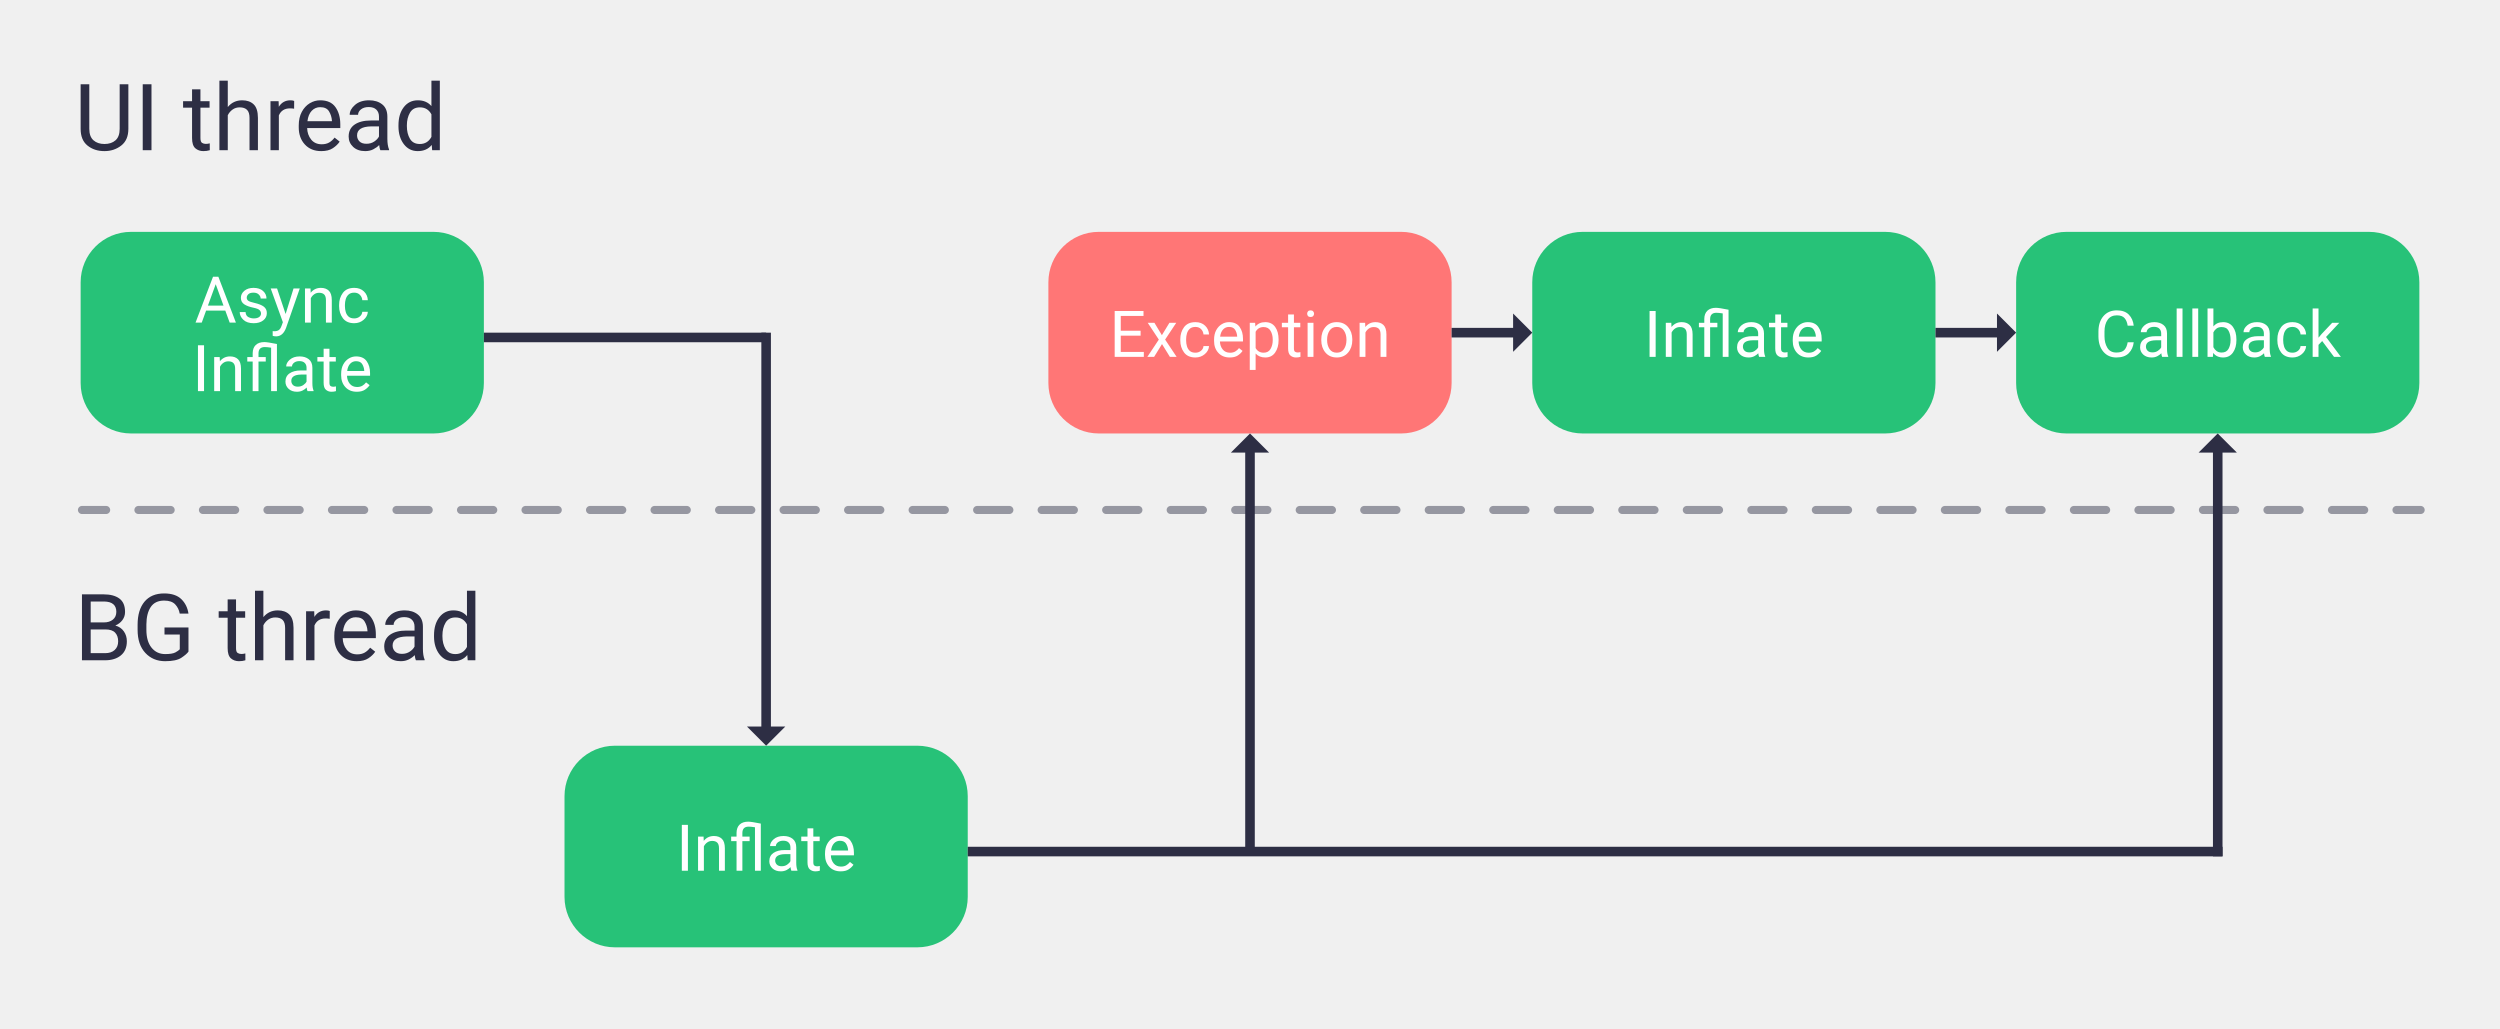
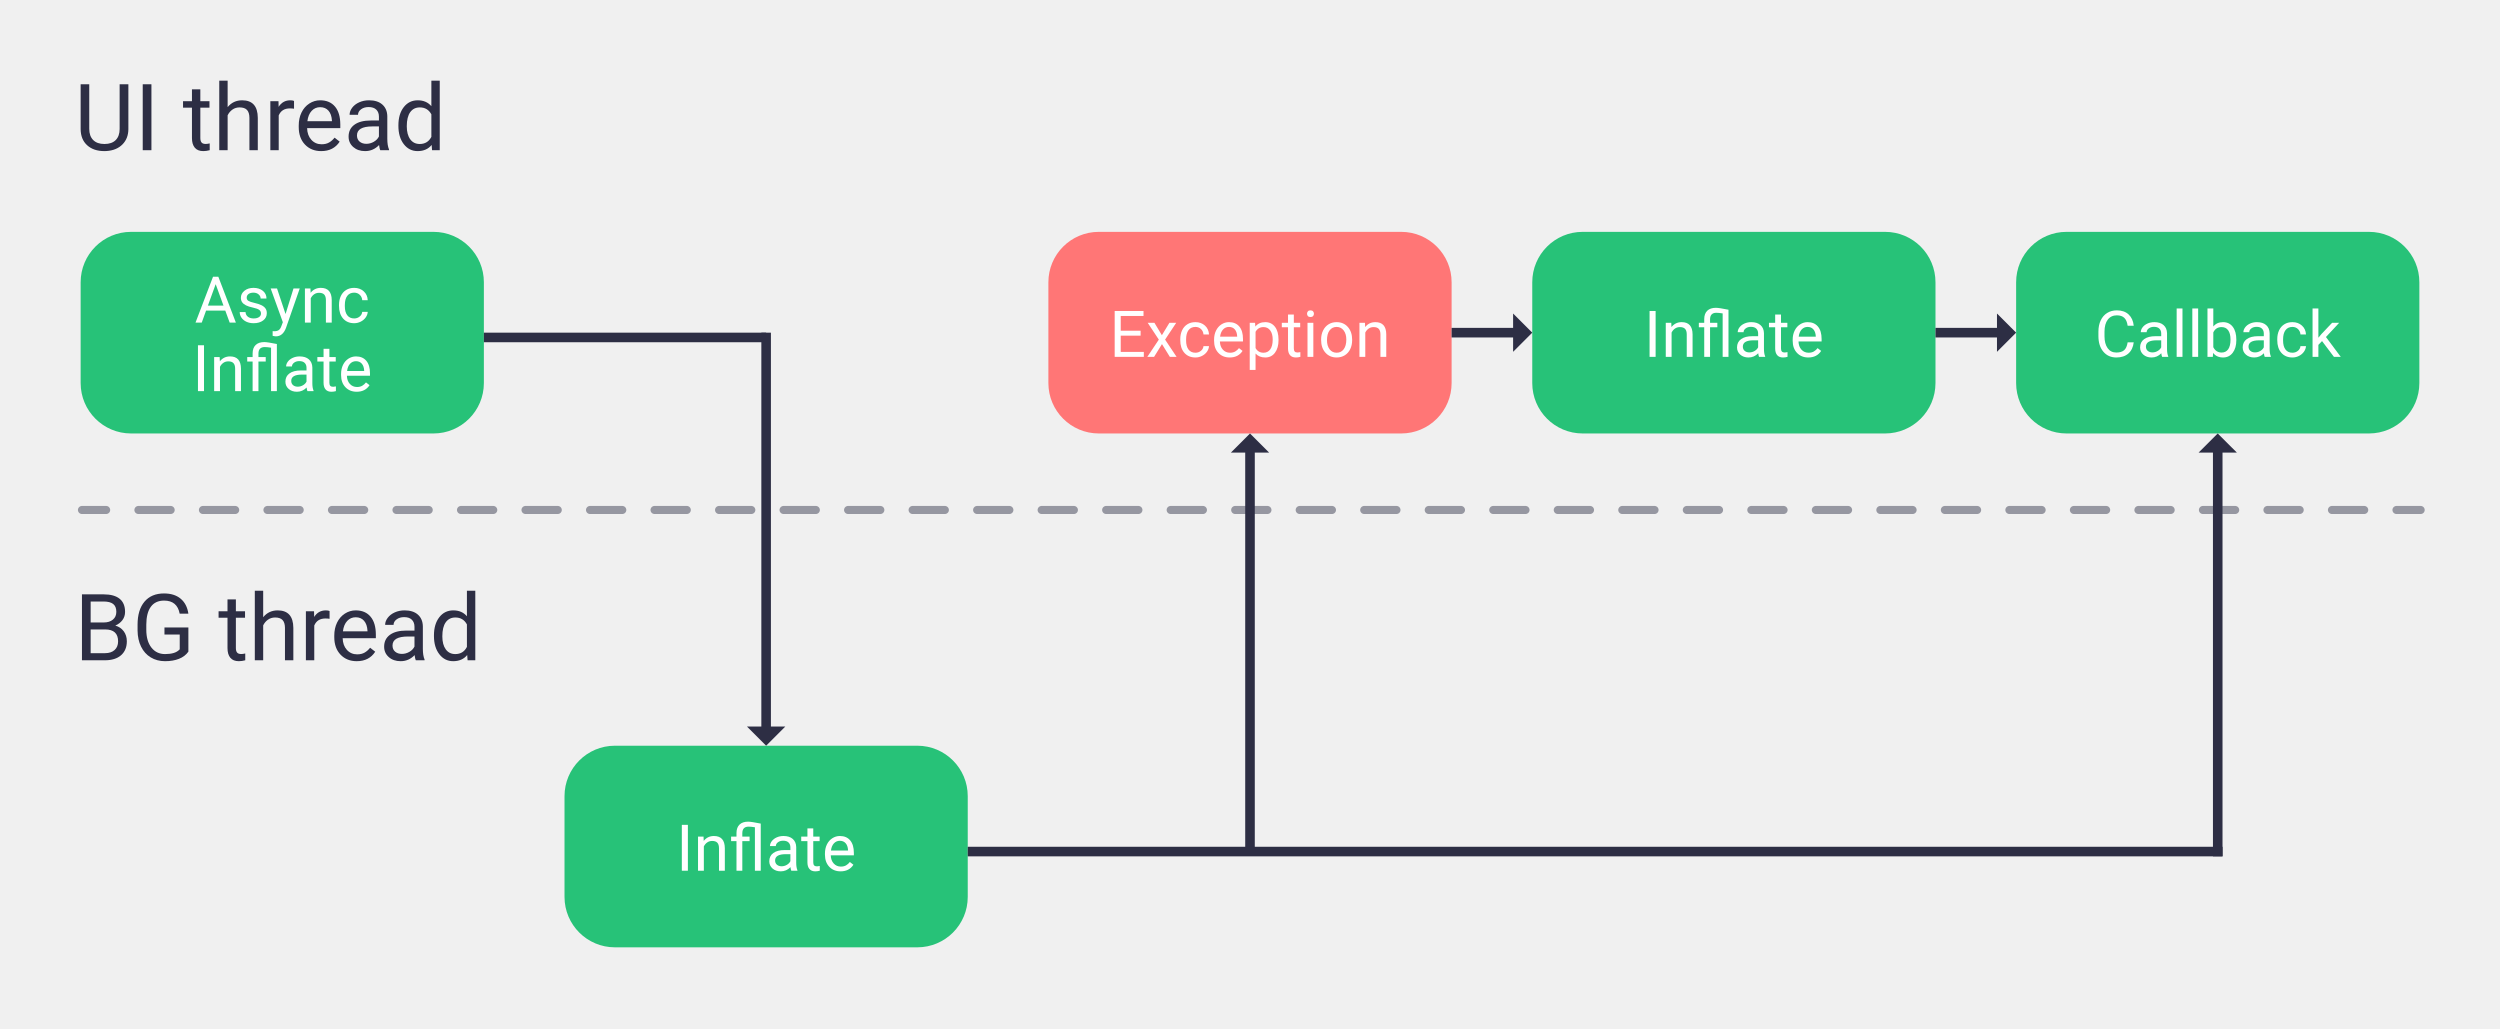
<svg xmlns="http://www.w3.org/2000/svg" width="100%" height="100%" viewBox="0 0 1240 510" version="1.1" xml:space="preserve" style="fill-rule:evenodd;clip-rule:evenodd;stroke-linecap:round;stroke-linejoin:round;stroke-miterlimit:1.5;">
  <g>
    <path d="M240,140c0,-13.798 -11.202,-25 -25,-25l-150,0c-13.798,0 -25,11.202 -25,25l0,50c0,13.798 11.202,25 25,25l150,0c13.798,0 25,-11.202 25,-25l0,-50Z" style="fill:#27c278;" />
    <g transform="matrix(1,0,0,1,-136,-221)">
-       <text x="232.539px" y="381px" style="font-family:'Roboto-Regular', 'Roboto';font-size:32px;fill:#fff;">Async</text>
-       <text x="231.328px" y="415px" style="font-family:'Roboto-Regular', 'Roboto';font-size:32px;fill:#fff;">Inﬂate</text>
+       <path d="M247.742,375.062l-9.531,0l-2.141,5.938l-3.093,0l8.687,-22.75l2.625,0l8.703,22.75l-3.078,0l-2.172,-5.938Zm-8.625,-2.468l7.735,0l-3.875,-10.641l-3.86,10.641Z" style="fill:#fff;fill-rule:nonzero;" />
+       <path d="M265.445,376.516c0,-0.782 -0.294,-1.388 -0.882,-1.821c-0.589,-0.432 -1.615,-0.804 -3.079,-1.117c-1.463,-0.312 -2.625,-0.687 -3.484,-1.125c-0.859,-0.437 -1.495,-0.958 -1.906,-1.562c-0.412,-0.605 -0.617,-1.323 -0.617,-2.157c0,-1.385 0.586,-2.557 1.757,-3.515c1.172,-0.959 2.67,-1.438 4.493,-1.438c1.916,0 3.471,0.495 4.664,1.485c1.192,0.989 1.789,2.255 1.789,3.796l-2.907,0c0,-0.791 -0.335,-1.473 -1.007,-2.046c-0.672,-0.573 -1.519,-0.86 -2.539,-0.86c-1.053,0 -1.875,0.229 -2.469,0.688c-0.594,0.458 -0.891,1.057 -0.891,1.797c0,0.698 0.276,1.224 0.828,1.578c0.552,0.354 1.55,0.692 2.993,1.015c1.442,0.323 2.611,0.709 3.507,1.157c0.896,0.448 1.56,0.987 1.993,1.617c0.432,0.63 0.648,1.398 0.648,2.304c0,1.511 -0.604,2.722 -1.813,3.633c-1.208,0.912 -2.776,1.368 -4.703,1.368c-1.354,0 -2.552,-0.24 -3.593,-0.719c-1.042,-0.479 -1.857,-1.149 -2.446,-2.008c-0.588,-0.859 -0.883,-1.789 -0.883,-2.789l2.891,0c0.052,0.969 0.44,1.737 1.164,2.305c0.724,0.567 1.68,0.851 2.867,0.851c1.094,0 1.972,-0.221 2.633,-0.664c0.662,-0.443 0.992,-1.034 0.992,-1.773Z" style="fill:#fff;fill-rule:nonzero;" />
+       <path d="M277.633,376.766l3.937,-12.672l3.094,0l-6.797,19.515c-1.052,2.813 -2.724,4.219 -5.015,4.219l-0.547,-0.047l-1.078,-0.203l0,-2.344l0.781,0.063c0.979,0 1.742,-0.198 2.289,-0.594c0.547,-0.396 0.997,-1.12 1.351,-2.172l0.641,-1.719l-6.031,-16.718l3.156,0l4.219,12.672Z" style="fill:#fff;fill-rule:nonzero;" />
+       <path d="M289.977,364.094l0.093,2.125c1.292,-1.625 2.979,-2.438 5.063,-2.438c3.573,0 5.375,2.016 5.406,6.047l0,11.172l-2.891,0l0,-11.188c-0.01,-1.218 -0.289,-2.119 -0.835,-2.703c-0.547,-0.583 -1.399,-0.875 -2.555,-0.875c-0.938,0 -1.761,0.25 -2.469,0.75c-0.708,0.5 -1.26,1.157 -1.656,1.969l0,12.047l-2.891,0l0,-16.906l2.735,0Z" style="fill:#fff;fill-rule:nonzero;" />
+       <path d="M311.68,378.953c1.031,0 1.932,-0.312 2.703,-0.937c0.771,-0.625 1.198,-1.407 1.281,-2.344l2.734,0c-0.052,0.969 -0.385,1.89 -1,2.765c-0.614,0.875 -1.434,1.573 -2.46,2.094c-1.027,0.521 -2.112,0.781 -3.258,0.781c-2.302,0 -4.133,-0.768 -5.492,-2.304c-1.36,-1.537 -2.04,-3.638 -2.04,-6.305l0,-0.484c0,-1.646 0.303,-3.11 0.907,-4.391c0.604,-1.281 1.471,-2.276 2.601,-2.984c1.13,-0.709 2.466,-1.063 4.008,-1.063c1.896,0 3.471,0.568 4.727,1.703c1.255,1.136 1.924,2.61 2.007,4.422l-2.734,0c-0.083,-1.094 -0.497,-1.992 -1.242,-2.695c-0.745,-0.703 -1.664,-1.055 -2.758,-1.055c-1.469,0 -2.607,0.529 -3.414,1.586c-0.807,1.057 -1.211,2.586 -1.211,4.586l0,0.547c0,1.948 0.401,3.448 1.203,4.5c0.802,1.052 1.948,1.578 3.438,1.578Z" style="fill:#fff;fill-rule:nonzero;" />
+       <rect x="234.188" y="392.25" width="3" height="22.75" style="fill:#fff;fill-rule:nonzero;" />
+       <path d="M244.953,398.094l0.094,2.125c1.292,-1.625 2.979,-2.438 5.062,-2.438c3.573,0 5.375,2.016 5.407,6.047l0,11.172l-2.891,0l0,-11.188c-0.01,-1.218 -0.289,-2.119 -0.836,-2.703c-0.547,-0.583 -1.398,-0.875 -2.555,-0.875c-0.937,0 -1.76,0.25 -2.468,0.75c-0.709,0.5 -1.261,1.157 -1.657,1.969l0,12.047l-2.89,0l0,-16.906l2.734,0Z" style="fill:#fff;fill-rule:nonzero;" />
+       <path d="M270.438,393.453c-1.292,-0.208 -2.334,-0.312 -3.125,-0.312c-2.084,0 -3.125,1.093 -3.125,3.281l0,1.672l3.609,0l0,2.234l-3.609,0l0,14.672l-2.891,0l0,-14.672l-2.672,0l0,-2.234l2.672,0l0,-1.844c0.01,-1.802 0.516,-3.182 1.516,-4.141c1,-0.958 2.421,-1.437 4.265,-1.437c1.052,0 3.136,0.318 6.25,0.953l0,23.375l-2.89,0l0,-21.547Z" style="fill:#fff;fill-rule:nonzero;" />
+       <path d="M288.484,415c-0.166,-0.333 -0.302,-0.927 -0.406,-1.781c-1.344,1.396 -2.948,2.093 -4.812,2.093c-1.667,0 -3.034,-0.471 -4.102,-1.414c-1.068,-0.942 -1.601,-2.138 -1.601,-3.586c0,-1.76 0.669,-3.127 2.007,-4.101c1.339,-0.974 3.222,-1.461 5.649,-1.461l2.812,0l0,-1.328c0,-1.011 -0.302,-1.815 -0.906,-2.414c-0.604,-0.599 -1.495,-0.899 -2.672,-0.899c-1.031,0 -1.896,0.261 -2.594,0.782c-0.698,0.52 -1.046,1.151 -1.046,1.89l-2.907,0c0,-0.844 0.3,-1.659 0.899,-2.445c0.599,-0.787 1.411,-1.409 2.437,-1.867c1.026,-0.459 2.154,-0.688 3.383,-0.688c1.948,0 3.474,0.487 4.578,1.461c1.104,0.974 1.677,2.315 1.719,4.024l0,7.781c0,1.552 0.198,2.786 0.594,3.703l0,0.25l-3.032,0Zm-4.796,-2.203c0.906,0 1.765,-0.235 2.578,-0.703c0.812,-0.469 1.401,-1.078 1.765,-1.828l0,-3.469l-2.265,0c-3.542,0 -5.313,1.036 -5.313,3.109c0,0.906 0.302,1.615 0.906,2.125c0.605,0.511 1.381,0.766 2.329,0.766Z" style="fill:#fff;fill-rule:nonzero;" />
+       <path d="M299.375,394l0,4.094l3.156,0l0,2.234l-3.156,0l0,10.484c0,0.678 0.141,1.185 0.422,1.524c0.281,0.338 0.76,0.508 1.437,0.508c0.334,0 0.792,-0.063 1.375,-0.188l0,2.344c-0.76,0.208 -1.5,0.313 -2.218,0.313c-1.292,0 -2.266,-0.391 -2.922,-1.172c-0.656,-0.782 -0.985,-1.891 -0.985,-3.328l0,-10.485l-3.078,0l0,-2.234l3.078,0l0,-4.094l2.891,0Z" style="fill:#fff;fill-rule:nonzero;" />
+       <path d="M312.922,415.312c-2.292,0 -4.156,-0.752 -5.594,-2.257c-1.437,-1.506 -2.156,-3.519 -2.156,-6.039l0,-0.532c0,-1.677 0.32,-3.174 0.961,-4.492c0.64,-1.318 1.536,-2.349 2.687,-3.094c1.151,-0.744 2.399,-1.117 3.743,-1.117c2.197,0 3.906,0.724 5.125,2.172c1.218,1.448 1.828,3.521 1.828,6.219l0,1.203l-11.453,0c0.041,1.667 0.528,3.013 1.46,4.039c0.933,1.026 2.118,1.539 3.555,1.539c1.021,0 1.886,-0.208 2.594,-0.625c0.708,-0.417 1.328,-0.969 1.859,-1.656l1.766,1.375c-1.417,2.177 -3.542,3.265 -6.375,3.265Zm-0.359,-15.156c-1.167,0 -2.146,0.425 -2.938,1.274c-0.792,0.849 -1.281,2.039 -1.469,3.57l8.469,0l0,-0.219c-0.083,-1.469 -0.479,-2.607 -1.187,-3.414c-0.709,-0.807 -1.667,-1.211 -2.875,-1.211Z" style="fill:#fff;fill-rule:nonzero;" />
    </g>
  </g>
  <g>
    <path d="M480,394.875c0,-13.798 -11.202,-25 -25,-25l-150,0c-13.798,0 -25,11.202 -25,25l0,50c0,13.798 11.202,25 25,25l150,0c13.798,0 25,-11.202 25,-25l0,-50Z" style="fill:#27c278;" />
-     <text x="335.328px" y="431.875px" style="font-family:'Roboto-Regular', 'Roboto';font-size:32px;fill:#fff;">Inﬂate</text>
+     <rect x="338.187" y="409.125" width="3" height="22.75" style="fill:#fff;fill-rule:nonzero;" />
+     <path d="M348.953,414.969l0.094,2.125c1.292,-1.625 2.979,-2.438 5.062,-2.438c3.573,0 5.375,2.016 5.407,6.047l0,11.172l-2.891,0l0,-11.188c-0.01,-1.218 -0.289,-2.119 -0.836,-2.703c-0.547,-0.583 -1.398,-0.875 -2.555,-0.875c-0.937,0 -1.76,0.25 -2.468,0.75c-0.709,0.5 -1.261,1.157 -1.657,1.969l0,12.047l-2.89,0l0,-16.906l2.734,0Z" style="fill:#fff;fill-rule:nonzero;" />
+     <path d="M374.437,410.328c-1.291,-0.208 -2.333,-0.312 -3.125,-0.312c-2.083,0 -3.125,1.093 -3.125,3.281l0,1.672l3.61,0l0,2.234l-3.61,0l0,14.672l-2.89,0l0,-14.672l-2.672,0l0,-2.234l2.672,0l0,-1.844c0.01,-1.802 0.515,-3.182 1.515,-4.141c1,-0.958 2.422,-1.437 4.266,-1.437c1.052,0 3.136,0.318 6.25,0.953l0,23.375l-2.891,0l0,-21.547Z" style="fill:#fff;fill-rule:nonzero;" />
+     <path d="M392.484,431.875c-0.166,-0.333 -0.302,-0.927 -0.406,-1.781c-1.344,1.396 -2.948,2.094 -4.812,2.094c-1.667,0 -3.034,-0.472 -4.102,-1.415c-1.068,-0.942 -1.602,-2.138 -1.602,-3.585c0,-1.761 0.67,-3.128 2.008,-4.102c1.339,-0.974 3.222,-1.461 5.649,-1.461l2.812,0l0,-1.328c0,-1.011 -0.302,-1.815 -0.906,-2.414c-0.604,-0.599 -1.495,-0.899 -2.672,-0.899c-1.031,0 -1.896,0.261 -2.594,0.782c-0.698,0.52 -1.047,1.151 -1.047,1.89l-2.906,0c0,-0.843 0.3,-1.659 0.899,-2.445c0.599,-0.787 1.411,-1.409 2.437,-1.867c1.026,-0.459 2.154,-0.688 3.383,-0.688c1.948,0 3.474,0.487 4.578,1.461c1.104,0.974 1.677,2.315 1.719,4.024l0,7.781c0,1.552 0.198,2.786 0.594,3.703l0,0.25l-3.032,0Zm-4.796,-2.203c0.906,0 1.765,-0.234 2.578,-0.703c0.812,-0.469 1.401,-1.078 1.765,-1.828l0,-3.469l-2.265,0c-3.542,0 -5.313,1.036 -5.313,3.109c0,0.906 0.302,1.615 0.906,2.125c0.605,0.511 1.381,0.766 2.329,0.766Z" style="fill:#fff;fill-rule:nonzero;" />
+     <path d="M403.375,410.875l0,4.094l3.156,0l0,2.234l-3.156,0l0,10.485c0,0.677 0.141,1.184 0.422,1.523c0.281,0.338 0.76,0.508 1.437,0.508c0.334,0 0.792,-0.063 1.375,-0.188l0,2.344c-0.76,0.208 -1.5,0.313 -2.218,0.313c-1.292,0 -2.266,-0.391 -2.922,-1.172c-0.657,-0.782 -0.985,-1.891 -0.985,-3.328l0,-10.485l-3.078,0l0,-2.234l3.078,0l0,-4.094l2.891,0Z" style="fill:#fff;fill-rule:nonzero;" />
+     <path d="M416.922,432.188c-2.292,0 -4.156,-0.753 -5.594,-2.258c-1.437,-1.506 -2.156,-3.519 -2.156,-6.039l0,-0.532c0,-1.677 0.32,-3.174 0.961,-4.492c0.64,-1.318 1.536,-2.349 2.687,-3.094c1.151,-0.744 2.399,-1.117 3.742,-1.117c2.198,0 3.907,0.724 5.125,2.172c1.219,1.448 1.829,3.521 1.829,6.219l0,1.203l-11.454,0c0.042,1.667 0.529,3.013 1.461,4.039c0.933,1.026 2.118,1.539 3.555,1.539c1.021,0 1.886,-0.208 2.594,-0.625c0.708,-0.417 1.328,-0.969 1.859,-1.656l1.766,1.375c-1.417,2.177 -3.542,3.266 -6.375,3.266Zm-0.36,-15.157c-1.166,0 -2.145,0.425 -2.937,1.274c-0.792,0.849 -1.281,2.039 -1.469,3.57l8.469,0l0,-0.219c-0.083,-1.468 -0.479,-2.607 -1.188,-3.414c-0.708,-0.807 -1.666,-1.211 -2.875,-1.211Z" style="fill:#fff;fill-rule:nonzero;" />
  </g>
  <g>
    <path d="M960,140c0,-13.798 -11.202,-25 -25,-25l-150,0c-13.798,0 -25,11.202 -25,25l0,50c0,13.798 11.202,25 25,25l150,0c13.798,0 25,-11.202 25,-25l0,-50Z" style="fill:#27c278;" />
-     <text x="815.328px" y="177px" style="font-family:'Roboto-Regular', 'Roboto';font-size:32px;fill:#fff;">Inﬂate</text>
+     <rect x="818.187" y="154.25" width="3" height="22.75" style="fill:#fff;fill-rule:nonzero;" />
+     <path d="M828.953,160.094l0.094,2.125c1.292,-1.625 2.979,-2.438 5.062,-2.438c3.573,0 5.375,2.016 5.407,6.047l0,11.172l-2.891,0l0,-11.187c-0.01,-1.219 -0.289,-2.12 -0.836,-2.704c-0.547,-0.583 -1.398,-0.875 -2.555,-0.875c-0.937,0 -1.76,0.25 -2.468,0.75c-0.709,0.5 -1.261,1.157 -1.657,1.969l0,12.047l-2.89,0l0,-16.906l2.734,0Z" style="fill:#fff;fill-rule:nonzero;" />
+     <path d="M854.437,155.453c-1.291,-0.208 -2.333,-0.312 -3.125,-0.312c-2.083,0 -3.125,1.093 -3.125,3.281l0,1.672l3.61,0l0,2.234l-3.61,0l0,14.672l-2.89,0l0,-14.672l-2.672,0l0,-2.234l2.672,0l0,-1.844c0.01,-1.802 0.515,-3.182 1.515,-4.141c1,-0.958 2.422,-1.437 4.266,-1.437c1.052,0 3.136,0.318 6.25,0.953l0,23.375l-2.891,0l0,-21.547Z" style="fill:#fff;fill-rule:nonzero;" />
+     <path d="M872.484,177c-0.166,-0.333 -0.302,-0.927 -0.406,-1.781c-1.344,1.396 -2.948,2.094 -4.812,2.094c-1.667,0 -3.034,-0.472 -4.102,-1.415c-1.068,-0.942 -1.602,-2.138 -1.602,-3.585c0,-1.761 0.67,-3.128 2.008,-4.102c1.339,-0.974 3.222,-1.461 5.649,-1.461l2.812,0l0,-1.328c0,-1.011 -0.302,-1.815 -0.906,-2.414c-0.604,-0.599 -1.495,-0.899 -2.672,-0.899c-1.031,0 -1.896,0.261 -2.594,0.782c-0.698,0.52 -1.047,1.151 -1.047,1.89l-2.906,0c0,-0.843 0.3,-1.659 0.899,-2.445c0.599,-0.787 1.411,-1.409 2.437,-1.867c1.026,-0.459 2.154,-0.688 3.383,-0.688c1.948,0 3.474,0.487 4.578,1.461c1.104,0.974 1.677,2.315 1.719,4.024l0,7.781c0,1.552 0.198,2.786 0.594,3.703l0,0.25l-3.032,0Zm-4.797,-2.203c0.907,0 1.766,-0.234 2.579,-0.703c0.812,-0.469 1.401,-1.078 1.765,-1.828l0,-3.469l-2.265,0c-3.542,0 -5.313,1.036 -5.313,3.109c0,0.907 0.302,1.615 0.906,2.125c0.605,0.511 1.381,0.766 2.328,0.766Z" style="fill:#fff;fill-rule:nonzero;" />
+     <path d="M883.375,156l0,4.094l3.156,0l0,2.234l-3.156,0l0,10.485c0,0.677 0.141,1.184 0.422,1.523c0.281,0.338 0.76,0.508 1.437,0.508c0.334,0 0.792,-0.063 1.375,-0.188l0,2.344c-0.76,0.208 -1.5,0.313 -2.218,0.313c-1.292,0 -2.266,-0.391 -2.922,-1.172c-0.657,-0.782 -0.985,-1.891 -0.985,-3.328l0,-10.485l-3.078,0l0,-2.234l3.078,0l0,-4.094l2.891,0Z" style="fill:#fff;fill-rule:nonzero;" />
+     <path d="M896.922,177.313c-2.292,0 -4.156,-0.753 -5.594,-2.258c-1.437,-1.506 -2.156,-3.519 -2.156,-6.039l0,-0.532c0,-1.677 0.32,-3.174 0.961,-4.492c0.64,-1.318 1.536,-2.349 2.687,-3.094c1.151,-0.744 2.399,-1.117 3.742,-1.117c2.198,0 3.907,0.724 5.125,2.172c1.219,1.448 1.829,3.521 1.829,6.219l0,1.203l-11.454,0c0.042,1.667 0.529,3.013 1.461,4.039c0.933,1.026 2.118,1.539 3.555,1.539c1.021,0 1.886,-0.208 2.594,-0.625c0.708,-0.417 1.328,-0.969 1.859,-1.656l1.766,1.375c-1.417,2.177 -3.542,3.266 -6.375,3.266Zm-0.36,-15.157c-1.166,0 -2.145,0.425 -2.937,1.274c-0.792,0.849 -1.281,2.039 -1.469,3.57l8.469,0l0,-0.219c-0.083,-1.468 -0.479,-2.607 -1.188,-3.414c-0.708,-0.807 -1.666,-1.211 -2.875,-1.211Z" style="fill:#fff;fill-rule:nonzero;" />
  </g>
  <g>
    <path d="M720,140c0,-13.798 -11.202,-25 -25,-25l-150,0c-13.798,0 -25,11.202 -25,25l0,50c0,13.798 11.202,25 25,25l150,0c13.798,0 25,-11.202 25,-25l0,-50Z" style="fill:#ff7676;" />
-     <text x="550.242px" y="177px" style="font-family:'Roboto-Regular', 'Roboto';font-size:32px;fill:#fff;">Ex<tspan x="583.977px " y="177px ">c</tspan>eption</text>
+     <path d="M565.742,166.484l-9.859,0l0,8.063l11.453,0l0,2.453l-14.453,0l0,-22.75l14.297,0l0,2.469l-11.297,0l0,7.312l9.859,0l0,2.453Z" style="fill:#fff;fill-rule:nonzero;" />
+     <path d="M576.289,166.266l3.75,-6.172l3.375,0l-5.531,8.359l5.703,8.547l-3.344,0l-3.906,-6.328l-3.906,6.328l-3.36,0l5.703,-8.547l-5.531,-8.359l3.344,0l3.703,6.172Z" style="fill:#fff;fill-rule:nonzero;" />
+     <path d="M592.945,174.953c1.032,0 1.933,-0.312 2.703,-0.937c0.771,-0.625 1.198,-1.407 1.282,-2.344l2.734,0c-0.052,0.969 -0.385,1.89 -1,2.765c-0.615,0.875 -1.435,1.573 -2.461,2.094c-1.026,0.521 -2.112,0.781 -3.258,0.781c-2.302,0 -4.133,-0.768 -5.492,-2.304c-1.359,-1.537 -2.039,-3.638 -2.039,-6.305l0,-0.484c0,-1.646 0.302,-3.11 0.906,-4.391c0.604,-1.281 1.472,-2.276 2.602,-2.984c1.13,-0.709 2.466,-1.063 4.008,-1.063c1.896,0 3.471,0.568 4.726,1.703c1.255,1.136 1.925,2.61 2.008,4.422l-2.734,0c-0.084,-1.094 -0.498,-1.992 -1.243,-2.695c-0.744,-0.703 -1.664,-1.055 -2.757,-1.055c-1.469,0 -2.607,0.529 -3.414,1.586c-0.808,1.057 -1.211,2.586 -1.211,4.586l0,0.547c0,1.948 0.401,3.448 1.203,4.5c0.802,1.052 1.948,1.578 3.437,1.578Z" style="fill:#fff;fill-rule:nonzero;" />
+     <path d="M609.93,177.312c-2.292,0 -4.157,-0.752 -5.594,-2.257c-1.438,-1.506 -2.156,-3.519 -2.156,-6.039l0,-0.532c0,-1.677 0.32,-3.174 0.961,-4.492c0.64,-1.318 1.536,-2.349 2.687,-3.094c1.151,-0.744 2.399,-1.117 3.742,-1.117c2.198,0 3.907,0.724 5.125,2.172c1.219,1.448 1.828,3.521 1.828,6.219l0,1.203l-11.453,0c0.042,1.667 0.529,3.013 1.461,4.039c0.933,1.026 2.117,1.539 3.555,1.539c1.021,0 1.885,-0.208 2.594,-0.625c0.708,-0.417 1.328,-0.969 1.859,-1.656l1.766,1.375c-1.417,2.177 -3.542,3.265 -6.375,3.265Zm-0.36,-15.156c-1.166,0 -2.146,0.425 -2.937,1.274c-0.792,0.849 -1.281,2.039 -1.469,3.57l8.469,0l0,-0.219c-0.084,-1.469 -0.479,-2.607 -1.188,-3.414c-0.708,-0.807 -1.666,-1.211 -2.875,-1.211Z" style="fill:#fff;fill-rule:nonzero;" />
+     <path d="M634.148,168.734c0,2.573 -0.588,4.646 -1.765,6.219c-1.177,1.573 -2.771,2.359 -4.781,2.359c-2.053,0 -3.667,-0.651 -4.844,-1.953l0,8.141l-2.891,0l0,-23.406l2.641,0l0.14,1.875c1.178,-1.459 2.813,-2.188 4.907,-2.188c2.031,0 3.638,0.766 4.82,2.297c1.182,1.531 1.773,3.662 1.773,6.391l0,0.265Zm-2.89,-0.328c0,-1.906 -0.406,-3.411 -1.219,-4.515c-0.812,-1.105 -1.927,-1.657 -3.344,-1.657c-1.75,0 -3.062,0.776 -3.937,2.328l0,8.079c0.864,1.541 2.187,2.312 3.969,2.312c1.385,0 2.487,-0.549 3.304,-1.648c0.818,-1.099 1.227,-2.732 1.227,-4.899Z" style="fill:#fff;fill-rule:nonzero;" />
+     <path d="M641.742,156l0,4.094l3.156,0l0,2.234l-3.156,0l0,10.484c0,0.678 0.141,1.185 0.422,1.524c0.281,0.338 0.76,0.508 1.438,0.508c0.333,0 0.791,-0.063 1.375,-0.188l0,2.344c-0.761,0.208 -1.5,0.312 -2.219,0.312c-1.292,0 -2.266,-0.39 -2.922,-1.171c-0.656,-0.782 -0.984,-1.891 -0.984,-3.329l0,-10.484l-3.079,0l0,-2.234l3.079,0l0,-4.094l2.89,0Z" style="fill:#fff;fill-rule:nonzero;" />
+     <path d="M651.414,177l-2.891,0l0,-16.906l2.891,0l0,16.906Zm-3.125,-21.391c0,-0.468 0.143,-0.864 0.43,-1.187c0.286,-0.323 0.711,-0.485 1.273,-0.485c0.563,0 0.99,0.162 1.281,0.485c0.292,0.323 0.438,0.719 0.438,1.187c0,0.469 -0.146,0.86 -0.438,1.172c-0.291,0.313 -0.718,0.469 -1.281,0.469c-0.562,0 -0.987,-0.156 -1.273,-0.469c-0.287,-0.312 -0.43,-0.703 -0.43,-1.172Z" style="fill:#fff;fill-rule:nonzero;" />
+     <path d="M655.273,168.391c0,-1.657 0.326,-3.146 0.977,-4.469c0.651,-1.323 1.557,-2.344 2.719,-3.063c1.161,-0.718 2.487,-1.078 3.976,-1.078c2.302,0 4.164,0.797 5.586,2.391c1.422,1.594 2.133,3.713 2.133,6.359l0,0.203c0,1.646 -0.315,3.123 -0.945,4.43c-0.63,1.307 -1.532,2.326 -2.703,3.055c-1.172,0.729 -2.519,1.093 -4.039,1.093c-2.292,0 -4.149,-0.796 -5.571,-2.39c-1.422,-1.594 -2.133,-3.703 -2.133,-6.328l0,-0.203Zm2.907,0.343c0,1.875 0.435,3.381 1.304,4.516c0.87,1.135 2.034,1.703 3.493,1.703c1.468,0 2.635,-0.575 3.5,-1.726c0.864,-1.151 1.296,-2.763 1.296,-4.836c0,-1.855 -0.44,-3.357 -1.32,-4.508c-0.88,-1.151 -2.049,-1.727 -3.508,-1.727c-1.427,0 -2.578,0.568 -3.453,1.703c-0.875,1.136 -1.312,2.761 -1.312,4.875Z" style="fill:#fff;fill-rule:nonzero;" />
+     <path d="M677.023,160.094l0.094,2.125c1.292,-1.625 2.979,-2.438 5.063,-2.438c3.573,0 5.375,2.016 5.406,6.047l0,11.172l-2.891,0l0,-11.188c-0.01,-1.218 -0.289,-2.119 -0.836,-2.703c-0.547,-0.583 -1.398,-0.875 -2.554,-0.875c-0.938,0 -1.761,0.25 -2.469,0.75c-0.708,0.5 -1.26,1.157 -1.656,1.969l0,12.047l-2.891,0l0,-16.906l2.734,0Z" style="fill:#fff;fill-rule:nonzero;" />
  </g>
  <g>
    <path d="M1200,140c0,-13.798 -11.202,-25 -25,-25l-150,0c-13.798,0 -25,11.202 -25,25l0,50c0,13.798 11.202,25 25,25l150,0c13.798,0 25,-11.202 25,-25l0,-50Z" style="fill:#27c278;" />
-     <text x="1038.95px" y="177px" style="font-family:'Roboto-Regular', 'Roboto';font-size:32px;fill:#fff;">Callback</text>
+     <path d="M1058.33,169.781c-0.281,2.407 -1.169,4.263 -2.664,5.571c-1.495,1.307 -3.482,1.961 -5.961,1.961c-2.687,0 -4.841,-0.964 -6.461,-2.891c-1.62,-1.927 -2.43,-4.505 -2.43,-7.734l0,-2.188c0,-2.115 0.378,-3.974 1.133,-5.578c0.756,-1.604 1.826,-2.836 3.211,-3.695c1.386,-0.86 2.99,-1.29 4.813,-1.29c2.416,0 4.354,0.675 5.812,2.024c1.459,1.349 2.308,3.216 2.547,5.601l-3.016,0c-0.26,-1.812 -0.825,-3.125 -1.695,-3.937c-0.87,-0.813 -2.086,-1.219 -3.648,-1.219c-1.917,0 -3.42,0.709 -4.508,2.125c-1.089,1.417 -1.633,3.433 -1.633,6.047l0,2.203c0,2.469 0.516,4.433 1.547,5.891c1.031,1.458 2.474,2.187 4.328,2.187c1.667,0 2.945,-0.377 3.836,-1.132c0.891,-0.756 1.482,-2.071 1.773,-3.946l3.016,0Z" style="fill:#fff;fill-rule:nonzero;" />
+     <path d="M1072.41,177c-0.166,-0.333 -0.302,-0.927 -0.406,-1.781c-1.344,1.396 -2.948,2.094 -4.813,2.094c-1.666,0 -3.033,-0.472 -4.101,-1.415c-1.068,-0.942 -1.602,-2.138 -1.602,-3.585c0,-1.761 0.67,-3.128 2.008,-4.102c1.339,-0.974 3.222,-1.461 5.649,-1.461l2.812,0l0,-1.328c0,-1.011 -0.302,-1.815 -0.906,-2.414c-0.604,-0.599 -1.495,-0.899 -2.672,-0.899c-1.031,0 -1.896,0.261 -2.594,0.782c-0.698,0.52 -1.047,1.151 -1.047,1.89l-2.906,0c0,-0.843 0.3,-1.659 0.899,-2.445c0.599,-0.787 1.411,-1.409 2.437,-1.867c1.026,-0.459 2.154,-0.688 3.383,-0.688c1.948,0 3.474,0.487 4.578,1.461c1.104,0.974 1.677,2.315 1.719,4.024l0,7.781c0,1.552 0.198,2.786 0.594,3.703l0,0.25l-3.032,0Zm-4.797,-2.203c0.907,0 1.766,-0.234 2.579,-0.703c0.812,-0.469 1.401,-1.078 1.765,-1.828l0,-3.469l-2.265,0c-3.542,0 -5.313,1.036 -5.313,3.109c0,0.906 0.302,1.615 0.906,2.125c0.604,0.511 1.38,0.766 2.328,0.766Z" style="fill:#fff;fill-rule:nonzero;" />
+     <rect x="1079.62" y="153" width="2.891" height="24" style="fill:#fff;fill-rule:nonzero;" />
+     <rect x="1087.39" y="153" width="2.891" height="24" style="fill:#fff;fill-rule:nonzero;" />
+     <path d="M1109.22,168.734c0,2.584 -0.594,4.659 -1.782,6.227c-1.187,1.568 -2.781,2.352 -4.781,2.352c-2.135,0 -3.786,-0.756 -4.953,-2.266l-0.141,1.953l-2.656,0l0,-24l2.891,0l0,8.953c1.167,-1.448 2.776,-2.172 4.828,-2.172c2.052,0 3.664,0.776 4.836,2.328c1.172,1.552 1.758,3.677 1.758,6.375l0,0.25Zm-2.891,-0.328c0,-1.969 -0.38,-3.489 -1.141,-4.562c-0.76,-1.073 -1.854,-1.61 -3.281,-1.61c-1.906,0 -3.276,0.886 -4.109,2.657l0,7.312c0.885,1.771 2.265,2.656 4.14,2.656c1.386,0 2.464,-0.536 3.235,-1.609c0.771,-1.073 1.156,-2.688 1.156,-4.844Z" style="fill:#fff;fill-rule:nonzero;" />
+     <path d="M1123.3,177c-0.167,-0.333 -0.302,-0.927 -0.406,-1.781c-1.344,1.396 -2.948,2.094 -4.813,2.094c-1.667,0 -3.034,-0.472 -4.101,-1.415c-1.068,-0.942 -1.602,-2.138 -1.602,-3.585c0,-1.761 0.669,-3.128 2.008,-4.102c1.338,-0.974 3.221,-1.461 5.648,-1.461l2.813,0l0,-1.328c0,-1.011 -0.302,-1.815 -0.907,-2.414c-0.604,-0.599 -1.494,-0.899 -2.671,-0.899c-1.032,0 -1.896,0.261 -2.594,0.782c-0.698,0.52 -1.047,1.151 -1.047,1.89l-2.906,0c0,-0.843 0.299,-1.659 0.898,-2.445c0.599,-0.787 1.412,-1.409 2.438,-1.867c1.026,-0.459 2.153,-0.688 3.382,-0.688c1.948,0 3.474,0.487 4.579,1.461c1.104,0.974 1.677,2.315 1.718,4.024l0,7.781c0,1.552 0.198,2.786 0.594,3.703l0,0.25l-3.031,0Zm-4.797,-2.203c0.906,0 1.766,-0.234 2.578,-0.703c0.813,-0.469 1.401,-1.078 1.766,-1.828l0,-3.469l-2.266,0c-3.542,0 -5.312,1.036 -5.312,3.109c0,0.906 0.302,1.615 0.906,2.125c0.604,0.511 1.38,0.766 2.328,0.766Z" style="fill:#fff;fill-rule:nonzero;" />
+     <path d="M1137.05,174.953c1.031,0 1.932,-0.312 2.703,-0.937c0.771,-0.625 1.198,-1.407 1.281,-2.344l2.735,0c-0.052,0.969 -0.386,1.891 -1,2.766c-0.615,0.875 -1.435,1.572 -2.461,2.093c-1.026,0.521 -2.112,0.782 -3.258,0.782c-2.302,0 -4.133,-0.769 -5.492,-2.305c-1.36,-1.537 -2.039,-3.638 -2.039,-6.305l0,-0.484c0,-1.646 0.302,-3.11 0.906,-4.391c0.604,-1.281 1.471,-2.276 2.601,-2.984c1.131,-0.709 2.467,-1.063 4.008,-1.063c1.896,0 3.472,0.568 4.727,1.703c1.255,1.136 1.924,2.61 2.008,4.422l-2.735,0c-0.083,-1.093 -0.497,-1.992 -1.242,-2.695c-0.745,-0.703 -1.664,-1.055 -2.758,-1.055c-1.469,0 -2.607,0.529 -3.414,1.586c-0.807,1.057 -1.211,2.586 -1.211,4.586l0,0.547c0,1.948 0.401,3.448 1.203,4.5c0.802,1.052 1.948,1.578 3.438,1.578Z" style="fill:#fff;fill-rule:nonzero;" />
+     <path d="M1151.73,169.172l-1.812,1.891l0,5.937l-2.891,0l0,-24l2.891,0l0,14.516l1.547,-1.86l5.265,-5.562l3.516,0l-6.578,7.062l7.344,9.844l-3.391,0l-5.891,-7.828Z" style="fill:#fff;fill-rule:nonzero;" />
  </g>
-   <text x="36.855px" y="74.5px" style="font-family:'Roboto-Regular', 'Roboto';font-size:46px;fill:#2d2e44;">UI thr<tspan x="146.083px " y="74.5px ">e</tspan>ad</text>
-   <text x="36.855px" y="327.5px" style="font-family:'Roboto-Regular', 'Roboto';font-size:46px;fill:#2d2e44;">BG thr<tspan x="163.715px " y="327.5px ">e</tspan>ad</text>
+   <path d="M63.674,41.797l0,22.236c-0.015,3.085 -0.985,5.608 -2.909,7.57c-1.924,1.961 -4.533,3.062 -7.828,3.301l-1.145,0.045c-3.579,0 -6.431,-0.966 -8.558,-2.897c-2.126,-1.932 -3.204,-4.59 -3.234,-7.974l0,-22.281l4.268,0l0,22.146c0,2.366 0.651,4.204 1.954,5.515c1.302,1.31 3.159,1.965 5.57,1.965c2.441,0 4.309,-0.652 5.604,-1.954c1.295,-1.303 1.943,-3.137 1.943,-5.503l0,-22.169l4.335,0Z" style="fill:#2d2e44;fill-rule:nonzero;" />
+   <rect x="70.794" y="41.797" width="4.313" height="32.703" style="fill:#2d2e44;fill-rule:nonzero;" />
+   <path d="M99.364,44.313l0,5.884l4.537,0l0,3.212l-4.537,0l0,15.071c0,0.974 0.202,1.704 0.607,2.19c0.404,0.487 1.093,0.73 2.066,0.73c0.479,0 1.138,-0.089 1.977,-0.269l0,3.369c-1.093,0.299 -2.157,0.449 -3.19,0.449c-1.857,0 -3.257,-0.561 -4.2,-1.684c-0.943,-1.123 -1.415,-2.718 -1.415,-4.785l0,-15.071l-4.425,0l0,-3.212l4.425,0l0,-5.885l4.155,0Z" style="fill:#2d2e44;fill-rule:nonzero;" />
+   <path d="M112.908,53.14c1.842,-2.261 4.238,-3.392 7.188,-3.392c5.136,0 7.726,2.898 7.771,8.692l0,16.06l-4.155,0l0,-16.082c-0.015,-1.752 -0.416,-3.047 -1.202,-3.886c-0.786,-0.838 -2.01,-1.258 -3.672,-1.258c-1.348,0 -2.531,0.36 -3.549,1.079c-1.018,0.718 -1.812,1.662 -2.381,2.83l0,17.317l-4.155,0l0,-34.5l4.155,0l0,13.14Z" style="fill:#2d2e44;fill-rule:nonzero;" />
+   <path d="M145.836,53.926c-0.629,-0.105 -1.31,-0.157 -2.044,-0.157c-2.725,0 -4.575,1.16 -5.548,3.481l0,17.25l-4.155,0l0,-24.303l4.043,0l0.067,2.808c1.363,-2.171 3.294,-3.257 5.795,-3.257c0.809,0 1.423,0.105 1.842,0.314l0,3.864Z" style="fill:#2d2e44;fill-rule:nonzero;" />
+   <path d="M159.313,74.949c-3.295,0 -5.975,-1.082 -8.042,-3.245c-2.066,-2.164 -3.099,-5.058 -3.099,-8.682l0,-0.763c0,-2.411 0.46,-4.564 1.381,-6.458c0.921,-1.894 2.209,-3.376 3.864,-4.447c1.654,-1.071 3.447,-1.606 5.379,-1.606c3.159,0 5.615,1.041 7.367,3.122c1.752,2.081 2.628,5.061 2.628,8.94l0,1.729l-16.464,0c0.06,2.396 0.76,4.331 2.1,5.806c1.34,1.475 3.044,2.213 5.11,2.213c1.468,0 2.71,-0.3 3.729,-0.899c1.018,-0.599 1.909,-1.392 2.672,-2.381l2.539,1.977c-2.037,3.129 -5.092,4.694 -9.165,4.694Zm-0.516,-21.787c-1.677,0 -3.085,0.61 -4.223,1.831c-1.138,1.22 -1.842,2.931 -2.111,5.132l12.174,0l0,-0.314c-0.12,-2.112 -0.689,-3.748 -1.707,-4.908c-1.019,-1.161 -2.396,-1.741 -4.133,-1.741Z" style="fill:#2d2e44;fill-rule:nonzero;" />
+   <path d="M188.602,74.5c-0.24,-0.479 -0.435,-1.333 -0.584,-2.561c-1.932,2.007 -4.238,3.01 -6.918,3.01c-2.396,0 -4.362,-0.677 -5.896,-2.032c-1.535,-1.356 -2.303,-3.074 -2.303,-5.155c0,-2.531 0.962,-4.496 2.887,-5.896c1.924,-1.4 4.63,-2.1 8.119,-2.1l4.043,0l0,-1.91c0,-1.452 -0.434,-2.609 -1.303,-3.47c-0.868,-0.861 -2.148,-1.291 -3.84,-1.291c-1.483,0 -2.726,0.374 -3.729,1.123c-1.003,0.748 -1.505,1.654 -1.505,2.718l-4.177,0c0,-1.213 0.43,-2.385 1.291,-3.516c0.861,-1.13 2.029,-2.025 3.504,-2.684c1.475,-0.659 3.096,-0.988 4.863,-0.988c2.8,0 4.994,0.7 6.581,2.1c1.587,1.4 2.411,3.328 2.47,5.784l0,11.185c0,2.232 0.285,4.006 0.854,5.324l0,0.359l-4.357,0Zm-6.896,-3.167c1.303,0 2.538,-0.337 3.706,-1.011c1.168,-0.674 2.014,-1.55 2.538,-2.628l0,-4.986l-3.257,0c-5.091,0 -7.636,1.49 -7.636,4.47c0,1.302 0.434,2.321 1.302,3.054c0.869,0.734 1.984,1.101 3.347,1.101Z" style="fill:#2d2e44;fill-rule:nonzero;" />
+   <path d="M197.608,62.146c0,-3.728 0.884,-6.727 2.651,-8.995c1.767,-2.269 4.08,-3.403 6.94,-3.403c2.845,0 5.099,0.973 6.761,2.92l0,-12.668l4.155,0l0,34.5l-3.818,0l-0.202,-2.605c-1.662,2.036 -3.976,3.054 -6.941,3.054c-2.815,0 -5.11,-1.153 -6.884,-3.459c-1.774,-2.306 -2.662,-5.316 -2.662,-9.029l0,-0.315Zm4.156,0.472c0,2.755 0.569,4.912 1.707,6.469c1.138,1.557 2.71,2.336 4.717,2.336c2.635,0 4.559,-1.183 5.772,-3.549l0,-11.163c-1.243,-2.291 -3.152,-3.437 -5.728,-3.437c-2.036,0 -3.623,0.787 -4.761,2.359c-1.138,1.572 -1.707,3.901 -1.707,6.985Z" style="fill:#2d2e44;fill-rule:nonzero;" />
+   <path d="M40.651,327.5l0,-32.703l10.692,0c3.549,0 6.218,0.734 8.007,2.201c1.789,1.467 2.684,3.639 2.684,6.514c0,1.527 -0.434,2.878 -1.303,4.054c-0.868,1.175 -2.051,2.085 -3.548,2.729c1.767,0.494 3.163,1.434 4.189,2.819c1.025,1.385 1.538,3.036 1.538,4.952c0,2.935 -0.951,5.241 -2.852,6.918c-1.902,1.677 -4.59,2.516 -8.064,2.516l-11.343,0Zm4.313,-15.296l0,11.77l7.12,0c2.006,0 3.59,-0.521 4.75,-1.561c1.161,-1.041 1.741,-2.475 1.741,-4.302c0,-3.938 -2.141,-5.907 -6.424,-5.907l-7.187,0Zm0,-3.459l6.514,0c1.886,0 3.395,-0.472 4.525,-1.415c1.131,-0.943 1.696,-2.224 1.696,-3.841c0,-1.797 -0.524,-3.103 -1.572,-3.919c-1.048,-0.816 -2.643,-1.224 -4.784,-1.224l-6.379,0l0,10.399Z" style="fill:#2d2e44;fill-rule:nonzero;" />
+   <path d="M93.435,323.21c-1.109,1.587 -2.655,2.774 -4.639,3.56c-1.984,0.786 -4.293,1.179 -6.929,1.179c-2.665,0 -5.031,-0.625 -7.097,-1.875c-2.067,-1.251 -3.665,-3.029 -4.796,-5.335c-1.13,-2.306 -1.711,-4.979 -1.741,-8.018l0,-2.853c0,-4.926 1.15,-8.745 3.448,-11.455c2.299,-2.71 5.529,-4.065 9.692,-4.065c3.414,0 6.162,0.872 8.243,2.616c2.082,1.745 3.354,4.219 3.819,7.424l-4.313,0c-0.809,-4.328 -3.384,-6.492 -7.726,-6.492c-2.89,0 -5.08,1.015 -6.57,3.044c-1.49,2.029 -2.243,4.968 -2.258,8.816l0,2.673c0,3.668 0.839,6.585 2.516,8.748c1.677,2.164 3.946,3.246 6.806,3.246c1.617,0 3.032,-0.18 4.245,-0.539c1.213,-0.36 2.216,-0.966 3.01,-1.82l0,-7.344l-7.57,0l0,-3.504l11.86,0l0,11.994Z" style="fill:#2d2e44;fill-rule:nonzero;" />
+   <path d="M116.996,297.313l0,5.884l4.537,0l0,3.212l-4.537,0l0,15.071c0,0.974 0.202,1.704 0.607,2.19c0.404,0.487 1.093,0.73 2.066,0.73c0.479,0 1.138,-0.089 1.977,-0.269l0,3.369c-1.094,0.299 -2.157,0.449 -3.19,0.449c-1.857,0 -3.257,-0.561 -4.2,-1.684c-0.944,-1.123 -1.415,-2.718 -1.415,-4.785l0,-15.071l-4.425,0l0,-3.212l4.425,0l0,-5.885l4.155,0Z" style="fill:#2d2e44;fill-rule:nonzero;" />
+   <path d="M130.54,306.14c1.842,-2.261 4.238,-3.392 7.188,-3.392c5.136,0 7.726,2.898 7.771,8.692l0,16.06l-4.155,0l0,-16.082c-0.015,-1.752 -0.416,-3.047 -1.202,-3.886c-0.786,-0.838 -2.01,-1.258 -3.672,-1.258c-1.348,0 -2.531,0.36 -3.549,1.079c-1.018,0.718 -1.812,1.662 -2.381,2.83l0,17.317l-4.155,0l0,-34.5l4.155,0l0,13.14Z" style="fill:#2d2e44;fill-rule:nonzero;" />
+   <path d="M163.468,306.926c-0.629,-0.105 -1.31,-0.157 -2.044,-0.157c-2.725,0 -4.575,1.16 -5.548,3.481l0,17.25l-4.155,0l0,-24.303l4.043,0l0.067,2.808c1.363,-2.171 3.294,-3.257 5.795,-3.257c0.809,0 1.423,0.105 1.842,0.315l0,3.863Z" style="fill:#2d2e44;fill-rule:nonzero;" />
+   <path d="M176.944,327.949c-3.294,0 -5.974,-1.082 -8.041,-3.245c-2.066,-2.164 -3.099,-5.058 -3.099,-8.682l0,-0.763c0,-2.411 0.46,-4.564 1.381,-6.458c0.921,-1.894 2.209,-3.376 3.863,-4.447c1.655,-1.071 3.448,-1.606 5.38,-1.606c3.159,0 5.615,1.041 7.367,3.122c1.752,2.081 2.628,5.061 2.628,8.94l0,1.729l-16.464,0c0.06,2.396 0.76,4.331 2.1,5.806c1.34,1.475 3.044,2.213 5.11,2.213c1.467,0 2.71,-0.3 3.728,-0.899c1.019,-0.599 1.91,-1.392 2.673,-2.381l2.538,1.977c-2.036,3.129 -5.091,4.694 -9.164,4.694Zm-0.516,-21.787c-1.677,0 -3.085,0.61 -4.223,1.831c-1.138,1.22 -1.842,2.931 -2.111,5.132l12.174,0l0,-0.314c-0.12,-2.112 -0.689,-3.748 -1.707,-4.908c-1.019,-1.161 -2.396,-1.741 -4.133,-1.741Z" style="fill:#2d2e44;fill-rule:nonzero;" />
+   <path d="M206.233,327.5c-0.239,-0.479 -0.434,-1.333 -0.584,-2.561c-1.931,2.007 -4.237,3.01 -6.918,3.01c-2.395,0 -4.361,-0.677 -5.896,-2.032c-1.534,-1.356 -2.302,-3.074 -2.302,-5.155c0,-2.531 0.962,-4.496 2.886,-5.896c1.925,-1.4 4.631,-2.1 8.12,-2.1l4.043,0l0,-1.91c0,-1.452 -0.434,-2.609 -1.303,-3.47c-0.868,-0.861 -2.148,-1.291 -3.841,-1.291c-1.482,0 -2.725,0.374 -3.728,1.123c-1.003,0.748 -1.505,1.654 -1.505,2.718l-4.178,0c0,-1.213 0.431,-2.385 1.292,-3.516c0.861,-1.13 2.029,-2.025 3.504,-2.684c1.475,-0.659 3.096,-0.988 4.863,-0.988c2.8,0 4.993,0.7 6.581,2.1c1.587,1.4 2.41,3.328 2.47,5.784l0,11.185c0,2.232 0.285,4.006 0.854,5.324l0,0.359l-4.358,0Zm-6.895,-3.167c1.303,0 2.538,-0.337 3.706,-1.011c1.168,-0.674 2.014,-1.55 2.538,-2.628l0,-4.986l-3.257,0c-5.091,0 -7.637,1.49 -7.637,4.47c0,1.302 0.435,2.321 1.303,3.054c0.869,0.734 1.984,1.101 3.347,1.101Z" style="fill:#2d2e44;fill-rule:nonzero;" />
+   <path d="M215.24,315.146c0,-3.728 0.884,-6.727 2.651,-8.995c1.767,-2.269 4.08,-3.403 6.94,-3.403c2.845,0 5.099,0.973 6.761,2.92l0,-12.668l4.155,0l0,34.5l-3.818,0l-0.202,-2.605c-1.663,2.036 -3.976,3.054 -6.941,3.054c-2.815,0 -5.11,-1.153 -6.884,-3.459c-1.775,-2.306 -2.662,-5.316 -2.662,-9.029l0,-0.315Zm4.156,0.472c0,2.755 0.569,4.912 1.707,6.469c1.138,1.557 2.71,2.336 4.716,2.336c2.636,0 4.56,-1.183 5.773,-3.549l0,-11.163c-1.243,-2.291 -3.152,-3.437 -5.728,-3.437c-2.036,0 -3.623,0.787 -4.761,2.359c-1.138,1.572 -1.707,3.901 -1.707,6.985Z" style="fill:#2d2e44;fill-rule:nonzero;" />
  <path d="M40.651,252.949l1160,0" style="fill:none;stroke:#9697a1;stroke-width:4px;stroke-dasharray:16,16,0,0;stroke-dashoffset:4;" />
  <path d="M377.625,165l4.75,0l0,195.375l7.125,0l-9.5,9.5l-9.5,-9.5l7.125,0l0,-195.375Z" style="fill:#2d2e44;" />
  <path d="M720,167.375l0,-4.75l30.5,0l0,-7.125l9.5,9.5l-9.5,9.5l0,-7.125l-30.5,0Z" style="fill:#2d2e44;" />
  <path d="M960,167.375l0,-4.75l30.5,0l0,-7.125l9.5,9.5l-9.5,9.5l0,-7.125l-30.5,0Z" style="fill:#2d2e44;" />
  <path d="M1097.62,224.5l-7.125,0l9.5,-9.5l9.5,9.5l-7.125,0l0,200.25l-4.75,0l0,-200.25Z" style="fill:#2d2e44;" />
  <path d="M617.625,224.5l-7.125,0l9.5,-9.5l9.5,9.5l-7.125,0l0,197.875l-4.75,0l0,-197.875Z" style="fill:#2d2e44;" />
  <rect x="480" y="420" width="622.375" height="4.75" style="fill:#2d2e44;" />
  <rect x="240" y="165" width="140" height="4.75" style="fill:#2d2e44;" />
</svg>
